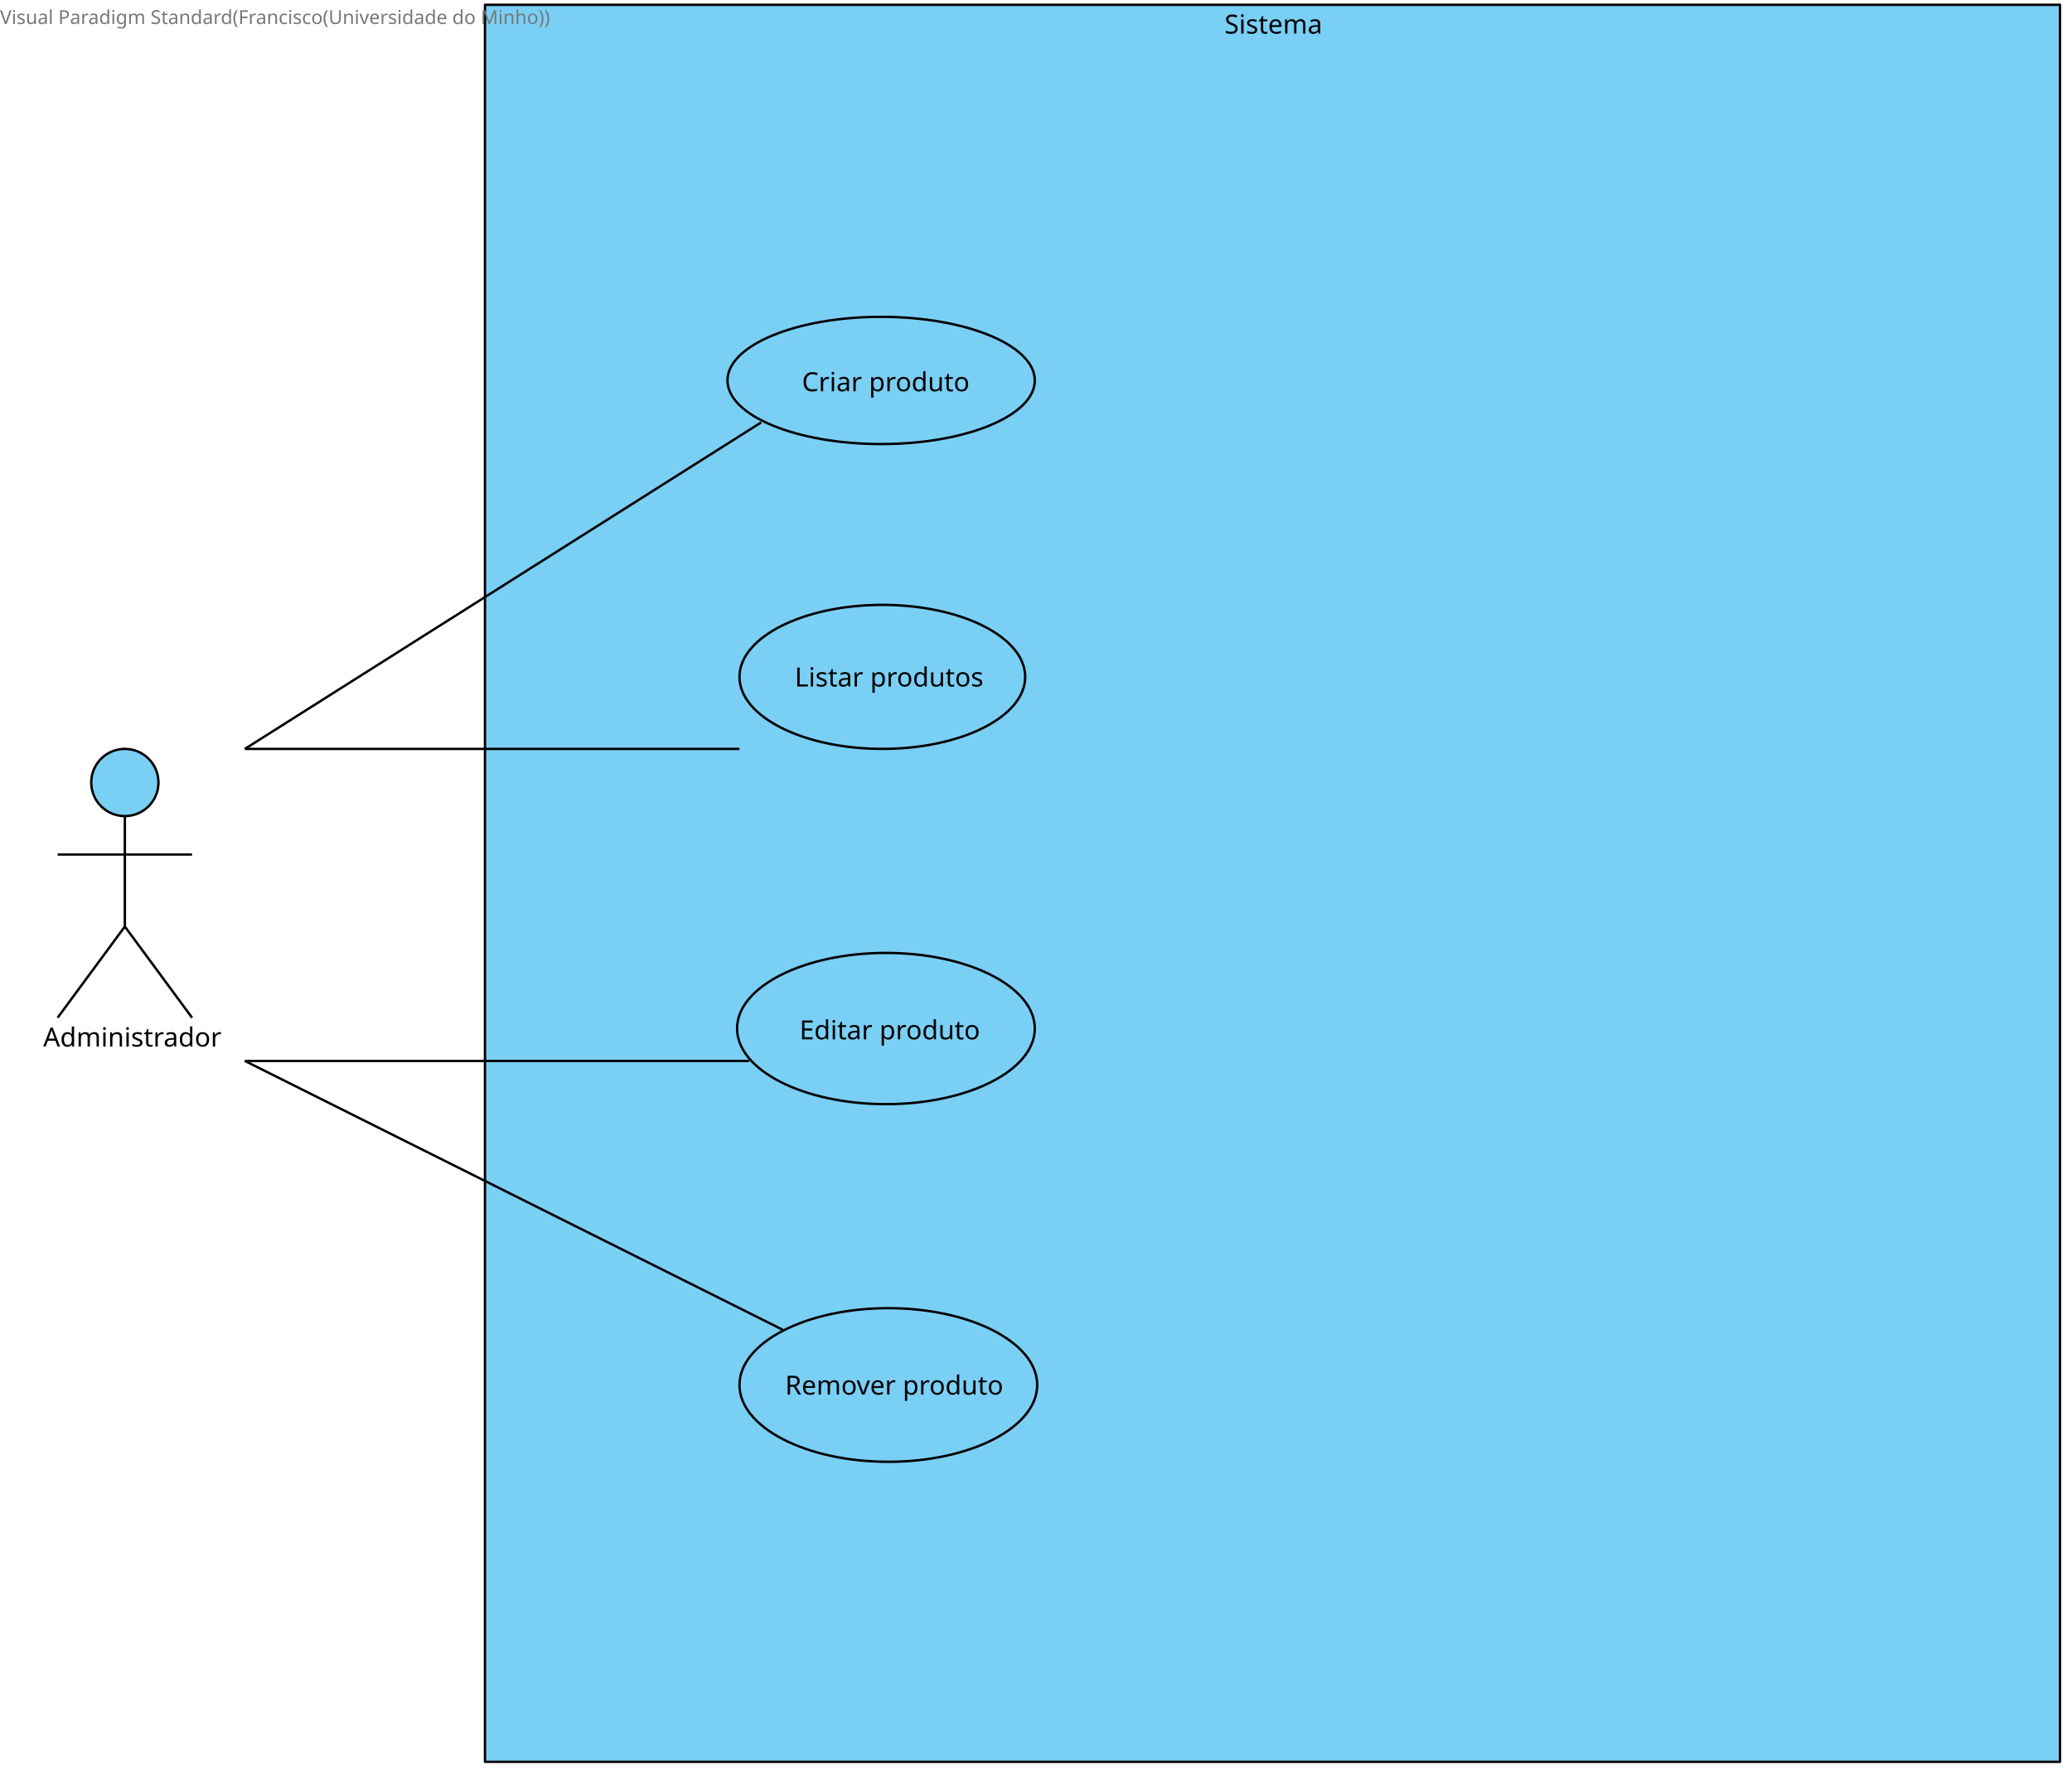
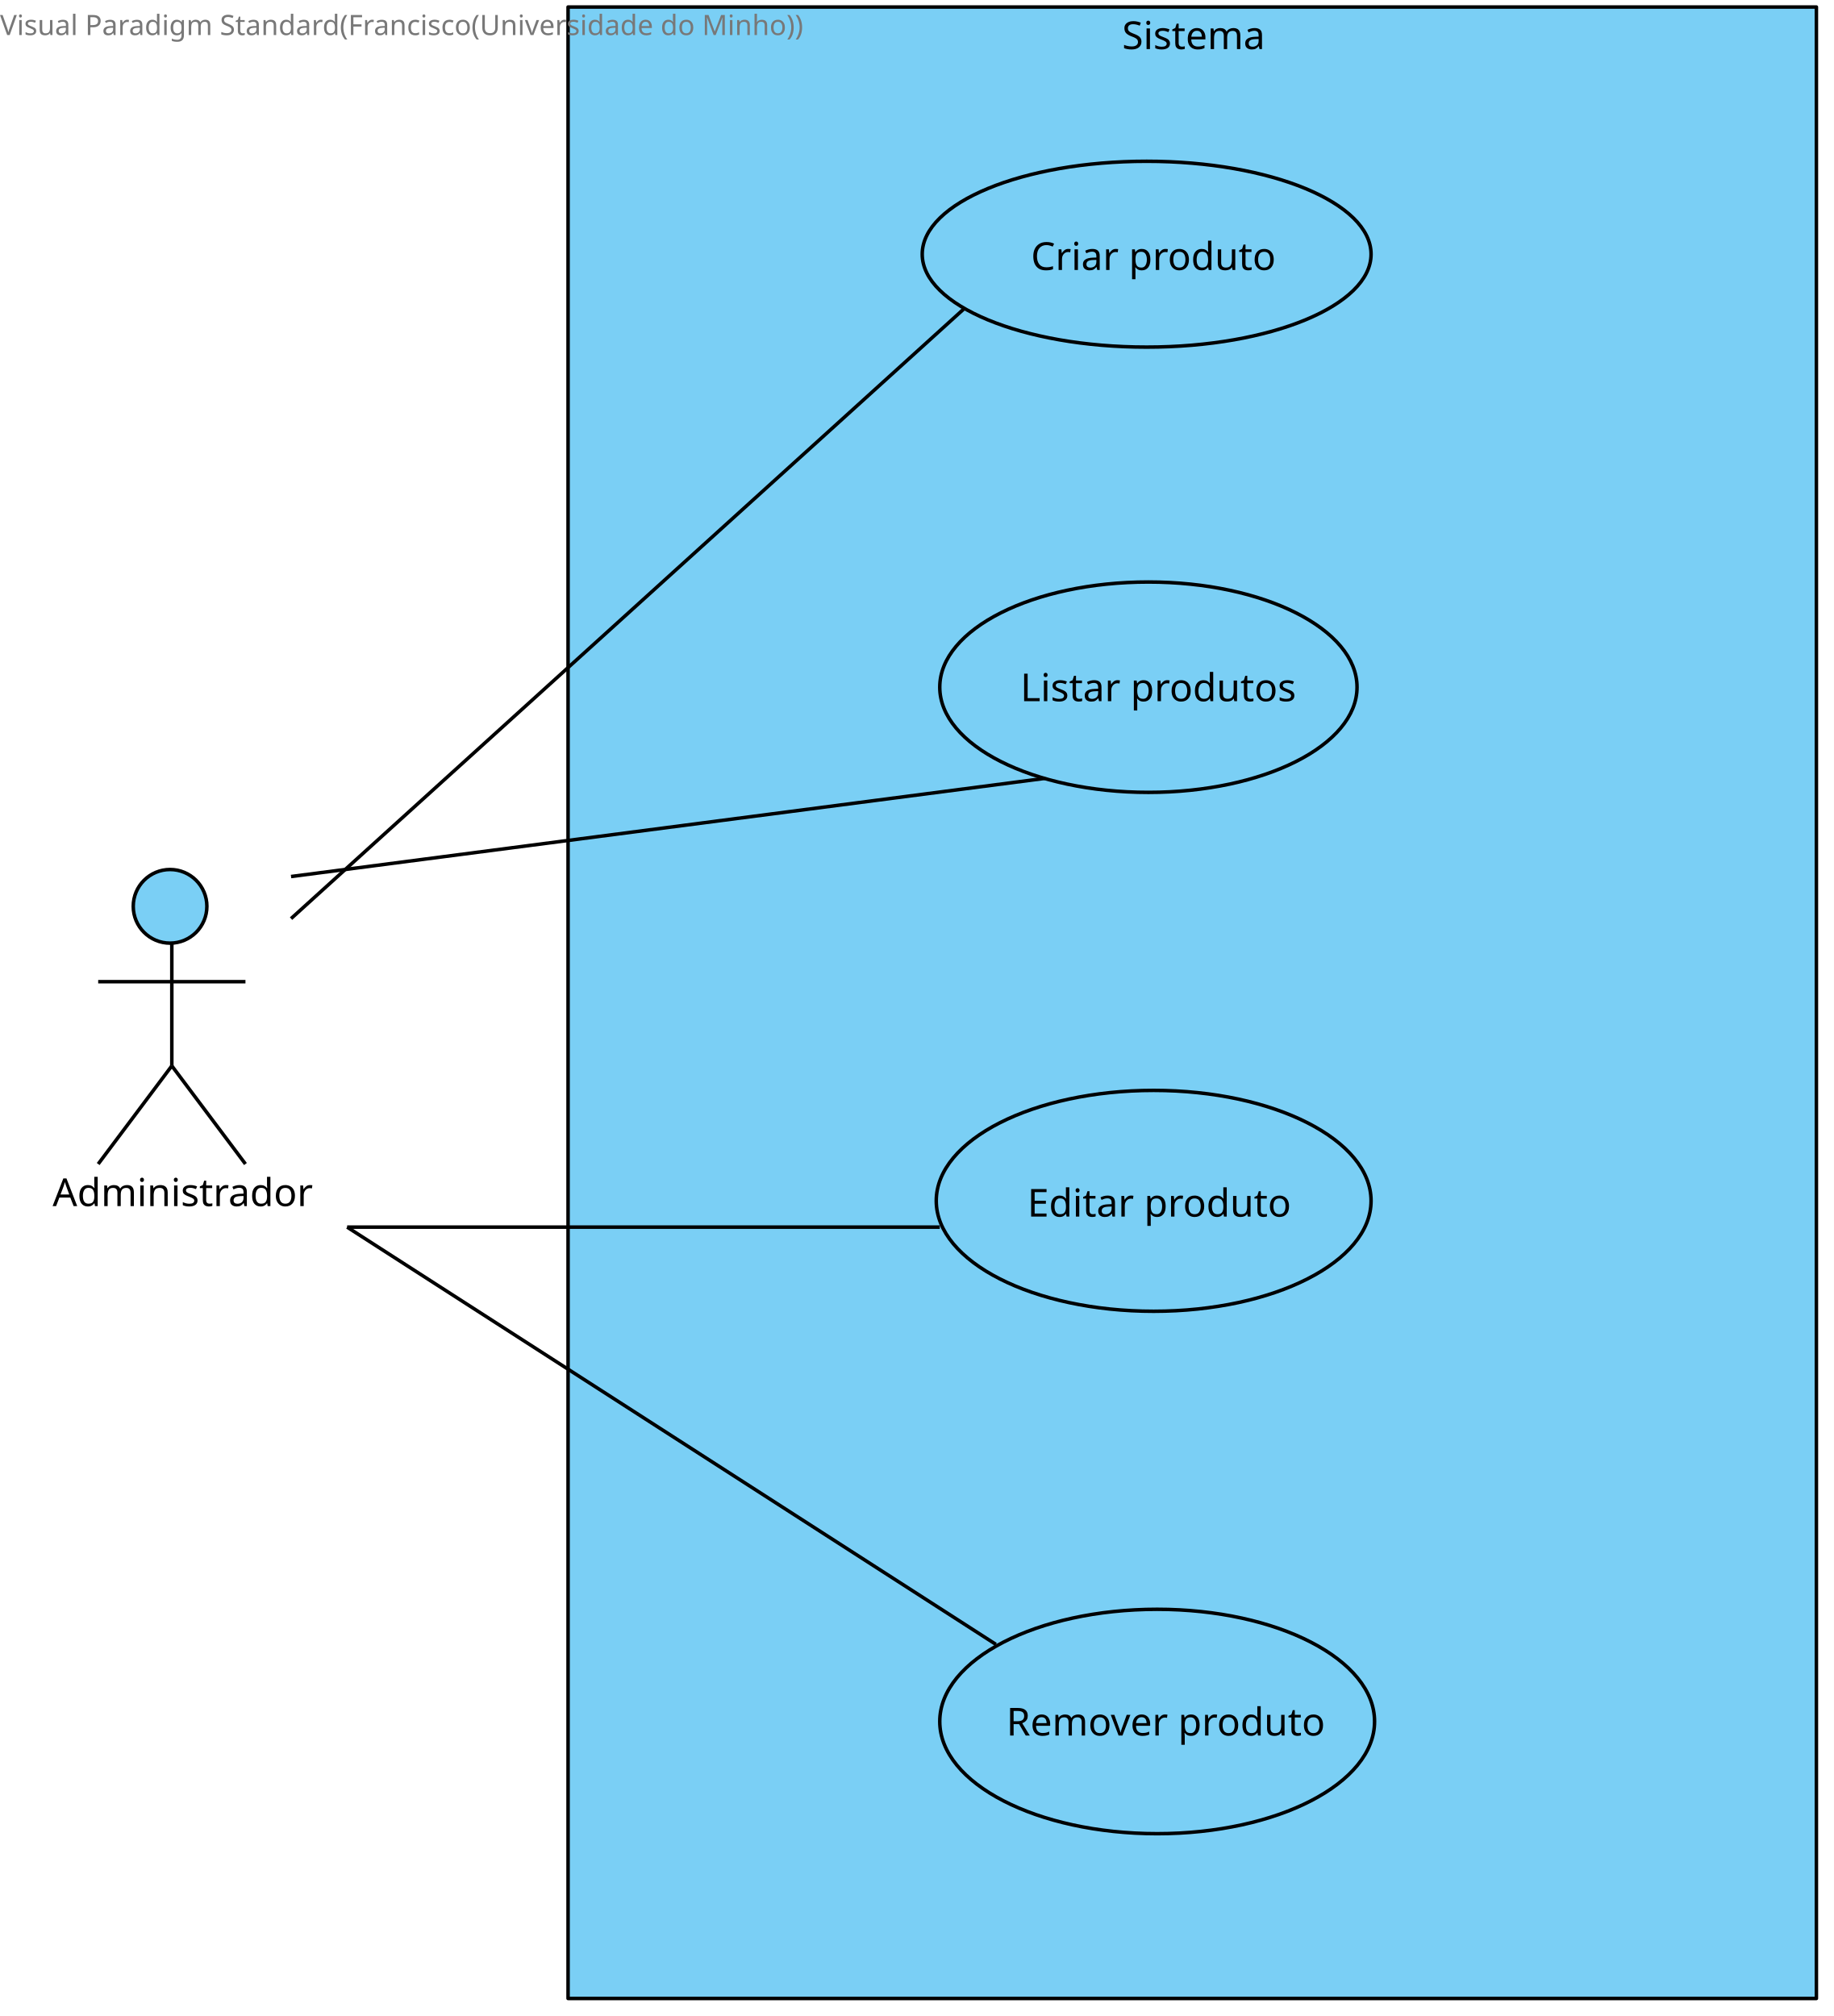
- <svg xmlns="http://www.w3.org/2000/svg" fill-opacity="0" color-rendering="auto" color-interpolation="auto" text-rendering="auto" stroke="rgb(0,0,0)" stroke-linecap="square" width="863" stroke-miterlimit="10" shape-rendering="auto" stroke-opacity="0" fill="rgb(0,0,0)" stroke-dasharray="none" font-weight="normal" stroke-width="1" height="739" font-family="'Dialog'" font-style="normal" stroke-linejoin="miter" font-size="12px" stroke-dashoffset="0" image-rendering="auto">
+ <svg xmlns="http://www.w3.org/2000/svg" fill-opacity="0" color-rendering="auto" color-interpolation="auto" text-rendering="auto" stroke="rgb(0,0,0)" stroke-linecap="square" width="523" stroke-miterlimit="10" shape-rendering="auto" stroke-opacity="0" fill="rgb(0,0,0)" stroke-dasharray="none" font-weight="normal" stroke-width="1" height="575" font-family="'Dialog'" font-style="normal" stroke-linejoin="miter" font-size="12px" stroke-dashoffset="0" image-rendering="auto">
  <defs id="genericDefs" />
  <g>
    <defs id="defs1">
      <clipPath clipPathUnits="userSpaceOnUse" id="clipPath1">
-         <path d="M-7 -7 L668 -7 L668 744 L-7 744 L-7 -7 Z" />
+         <path d="M-7 -7 L368 -7 L368 580 L-7 580 L-7 -7 Z" />
      </clipPath>
      <clipPath clipPathUnits="userSpaceOnUse" id="clipPath2">
-         <path d="M0 0 L0 733 L657 733 L657 0 Z" />
+         <path d="M0 0 L0 569 L357 569 L357 0 Z" />
      </clipPath>
      <clipPath clipPathUnits="userSpaceOnUse" id="clipPath3">
-         <path d="M-7 -7 L111 -7 L111 123 L-7 123 L-7 -7 Z" />
+         <path d="M-7 -7 L78 -7 L78 95 L-7 95 L-7 -7 Z" />
      </clipPath>
      <clipPath clipPathUnits="userSpaceOnUse" id="clipPath4">
        <path d="M-7 -7 L139 -7 L139 64 L-7 64 L-7 -7 Z" />
      </clipPath>
      <clipPath clipPathUnits="userSpaceOnUse" id="clipPath5">
        <path d="M0 0 L0 53 L128 53 L128 0 Z" />
      </clipPath>
      <clipPath clipPathUnits="userSpaceOnUse" id="clipPath6">
        <path d="M-7 -7 L130 -7 L130 71 L-7 71 L-7 -7 Z" />
      </clipPath>
      <clipPath clipPathUnits="userSpaceOnUse" id="clipPath7">
        <path d="M0 0 L0 60 L119 60 L119 0 Z" />
      </clipPath>
      <clipPath clipPathUnits="userSpaceOnUse" id="clipPath8">
        <path d="M-7 -7 L135 -7 L135 74 L-7 74 L-7 -7 Z" />
      </clipPath>
      <clipPath clipPathUnits="userSpaceOnUse" id="clipPath9">
        <path d="M0 0 L0 63 L124 63 L124 0 Z" />
      </clipPath>
      <clipPath clipPathUnits="userSpaceOnUse" id="clipPath10">
        <path d="M-7 -7 L135 -7 L135 75 L-7 75 L-7 -7 Z" />
      </clipPath>
      <clipPath clipPathUnits="userSpaceOnUse" id="clipPath11">
        <path d="M0 0 L0 64 L124 64 L124 0 Z" />
      </clipPath>
      <clipPath clipPathUnits="userSpaceOnUse" id="clipPath12">
        <path d="M-95 -16 L190 -16 L190 32 L-95 32 L-95 -16 Z" />
      </clipPath>
      <clipPath clipPathUnits="userSpaceOnUse" id="clipPath13">
-         <path d="M0 0 L319 0 L319 240 L0 240 L0 0 Z" />
+         <path d="M0 0 L296 0 L296 278 L0 278 L0 0 Z" />
      </clipPath>
      <clipPath clipPathUnits="userSpaceOnUse" id="clipPath14">
-         <path d="M0 0 L0 240 L319 240 L319 0 Z" />
+         <path d="M0 0 L0 278 L296 278 L296 0 Z" />
      </clipPath>
      <clipPath clipPathUnits="userSpaceOnUse" id="clipPath15">
-         <path d="M0 0 L310 0 L310 104 L0 104 L0 0 Z" />
+         <path d="M0 0 L319 0 L319 132 L0 132 L0 0 Z" />
      </clipPath>
      <clipPath clipPathUnits="userSpaceOnUse" id="clipPath16">
-         <path d="M0 0 L0 104 L310 104 L310 0 Z" />
+         <path d="M0 0 L0 132 L319 132 L319 0 Z" />
      </clipPath>
      <clipPath clipPathUnits="userSpaceOnUse" id="clipPath17">
-         <path d="M0 0 L314 0 L314 104 L0 104 L0 0 Z" />
+         <path d="M0 0 L273 0 L273 104 L0 104 L0 0 Z" />
      </clipPath>
      <clipPath clipPathUnits="userSpaceOnUse" id="clipPath18">
-         <path d="M0 0 L0 32 L48 32 L48 48 L0 48 L0 104 L314 104 L314 0 Z" />
+         <path d="M0 0 L0 32 L48 32 L48 48 L0 48 L0 104 L273 104 L273 0 Z" />
      </clipPath>
      <clipPath clipPathUnits="userSpaceOnUse" id="clipPath19">
-         <path d="M0 0 L328 0 L328 216 L0 216 L0 0 Z" />
+         <path d="M0 0 L289 0 L289 223 L0 223 L0 0 Z" />
      </clipPath>
      <clipPath clipPathUnits="userSpaceOnUse" id="clipPath20">
-         <path d="M0 0 L0 32 L48 32 L48 48 L0 48 L0 216 L328 216 L328 0 Z" />
+         <path d="M0 0 L0 32 L48 32 L48 48 L0 48 L0 223 L289 223 L289 0 Z" />
      </clipPath>
    </defs>
    <g fill="white" text-rendering="geometricPrecision" fill-opacity="1" stroke-opacity="1" stroke="white">
-       <rect x="0" width="863" height="739" y="0" stroke="none" />
+       <rect x="0" width="523" height="575" y="0" stroke="none" />
    </g>
-     <g font-size="11px" transform="translate(202,2)" fill-opacity="1" fill="rgb(122,207,245)" text-rendering="geometricPrecision" image-rendering="optimizeQuality" font-family="sans-serif" stroke="rgb(122,207,245)" stroke-opacity="1">
-       <rect x="0" width="656" height="732" y="0" clip-path="url(#clipPath1)" stroke="none" />
+     <g font-size="11px" transform="translate(162,2)" fill-opacity="1" fill="rgb(122,207,245)" text-rendering="geometricPrecision" image-rendering="optimizeQuality" font-family="sans-serif" stroke="rgb(122,207,245)" stroke-opacity="1">
+       <rect x="0" width="356" height="568" y="0" clip-path="url(#clipPath1)" stroke="none" />
    </g>
-     <g stroke-linecap="butt" font-size="11px" transform="translate(202,2)" fill-opacity="1" fill="black" text-rendering="geometricPrecision" image-rendering="optimizeQuality" font-family="sans-serif" stroke-linejoin="round" stroke="black" stroke-opacity="1" stroke-miterlimit="0">
-       <rect fill="none" x="0" width="656" height="732" y="0" clip-path="url(#clipPath1)" />
+     <g stroke-linecap="butt" font-size="11px" transform="translate(162,2)" fill-opacity="1" fill="black" text-rendering="geometricPrecision" image-rendering="optimizeQuality" font-family="sans-serif" stroke-linejoin="round" stroke="black" stroke-opacity="1" stroke-miterlimit="0">
+       <rect fill="none" x="0" width="356" height="568" y="0" clip-path="url(#clipPath1)" />
    </g>
-     <g font-size="11px" transform="translate(202,2)" fill-opacity="1" fill="black" text-rendering="geometricPrecision" image-rendering="optimizeQuality" font-family="sans-serif" stroke="black" stroke-opacity="1">
-       <text x="308" xml:space="preserve" y="12" clip-path="url(#clipPath2)" stroke="none">Sistema</text>
+     <g font-size="11px" transform="translate(162,2)" fill-opacity="1" fill="black" text-rendering="geometricPrecision" image-rendering="optimizeQuality" font-family="sans-serif" stroke="black" stroke-opacity="1">
+       <text x="158" xml:space="preserve" y="12" clip-path="url(#clipPath2)" stroke="none">Sistema</text>
    </g>
-     <g font-size="11px" transform="translate(2,312)" fill-opacity="1" fill="rgb(122,207,245)" text-rendering="geometricPrecision" image-rendering="optimizeQuality" font-family="sans-serif" stroke="rgb(122,207,245)" stroke-opacity="1">
-       <circle r="14" clip-path="url(#clipPath3)" cx="50" cy="14" stroke="none" />
+     <g font-size="11px" transform="translate(16,248)" fill-opacity="1" fill="rgb(122,207,245)" text-rendering="geometricPrecision" image-rendering="optimizeQuality" font-family="sans-serif" stroke="rgb(122,207,245)" stroke-opacity="1">
+       <circle r="10.5" clip-path="url(#clipPath3)" cx="32.5" cy="10.5" stroke="none" />
    </g>
-     <g stroke-linecap="butt" font-size="11px" transform="translate(2,312)" fill-opacity="1" fill="black" text-rendering="geometricPrecision" image-rendering="optimizeQuality" font-family="sans-serif" stroke-linejoin="round" stroke="black" stroke-opacity="1" stroke-miterlimit="0">
-       <circle fill="none" r="14" clip-path="url(#clipPath3)" cx="50" cy="14" />
-       <line y2="74" fill="none" x1="50" clip-path="url(#clipPath3)" x2="50" y1="28" />
-       <line y2="44" fill="none" x1="22" clip-path="url(#clipPath3)" x2="78" y1="44" />
-       <line y2="112" fill="none" x1="50" clip-path="url(#clipPath3)" x2="22" y1="74" />
-       <line y2="112" fill="none" x1="50" clip-path="url(#clipPath3)" x2="78" y1="74" />
+     <g stroke-linecap="butt" font-size="11px" transform="translate(16,248)" fill-opacity="1" fill="black" text-rendering="geometricPrecision" image-rendering="optimizeQuality" font-family="sans-serif" stroke-linejoin="round" stroke="black" stroke-opacity="1" stroke-miterlimit="0">
+       <circle fill="none" r="10.5" clip-path="url(#clipPath3)" cx="32.5" cy="10.5" />
+       <line y2="56" fill="none" x1="33" clip-path="url(#clipPath3)" x2="33" y1="21" />
+       <line y2="32" fill="none" x1="12" clip-path="url(#clipPath3)" x2="54" y1="32" />
+       <line y2="84" fill="none" x1="33" clip-path="url(#clipPath3)" x2="12" y1="56" />
+       <line y2="84" fill="none" x1="33" clip-path="url(#clipPath3)" x2="54" y1="56" />
    </g>
-     <g font-size="11px" transform="translate(303,132)" fill-opacity="1" fill="rgb(122,207,245)" text-rendering="geometricPrecision" image-rendering="optimizeQuality" font-family="sans-serif" stroke="rgb(122,207,245)" stroke-opacity="1">
+     <g font-size="11px" transform="translate(263,46)" fill-opacity="1" fill="rgb(122,207,245)" text-rendering="geometricPrecision" image-rendering="optimizeQuality" font-family="sans-serif" stroke="rgb(122,207,245)" stroke-opacity="1">
      <ellipse rx="64" ry="26.5" clip-path="url(#clipPath4)" cx="64" cy="26.5" stroke="none" />
    </g>
-     <g stroke-linecap="butt" font-size="11px" transform="translate(303,132)" fill-opacity="1" fill="black" text-rendering="geometricPrecision" image-rendering="optimizeQuality" font-family="sans-serif" stroke-linejoin="round" stroke="black" stroke-opacity="1" stroke-miterlimit="0">
+     <g stroke-linecap="butt" font-size="11px" transform="translate(263,46)" fill-opacity="1" fill="black" text-rendering="geometricPrecision" image-rendering="optimizeQuality" font-family="sans-serif" stroke-linejoin="round" stroke="black" stroke-opacity="1" stroke-miterlimit="0">
      <ellipse rx="64" fill="none" ry="26.5" clip-path="url(#clipPath4)" cx="64" cy="26.5" />
    </g>
-     <g font-size="11px" transform="translate(303,132)" fill-opacity="1" fill="black" text-rendering="geometricPrecision" image-rendering="optimizeQuality" font-family="sans-serif" stroke="black" stroke-opacity="1">
+     <g font-size="11px" transform="translate(263,46)" fill-opacity="1" fill="black" text-rendering="geometricPrecision" image-rendering="optimizeQuality" font-family="sans-serif" stroke="black" stroke-opacity="1">
      <text x="31" xml:space="preserve" y="31" clip-path="url(#clipPath5)" stroke="none">Criar produto</text>
    </g>
-     <g font-size="11px" transform="translate(308,252)" fill-opacity="1" fill="rgb(122,207,245)" text-rendering="geometricPrecision" image-rendering="optimizeQuality" font-family="sans-serif" stroke="rgb(122,207,245)" stroke-opacity="1">
+     <g font-size="11px" transform="translate(268,166)" fill-opacity="1" fill="rgb(122,207,245)" text-rendering="geometricPrecision" image-rendering="optimizeQuality" font-family="sans-serif" stroke="rgb(122,207,245)" stroke-opacity="1">
      <ellipse rx="59.5" ry="30" clip-path="url(#clipPath6)" cx="59.5" cy="30" stroke="none" />
    </g>
-     <g stroke-linecap="butt" font-size="11px" transform="translate(308,252)" fill-opacity="1" fill="black" text-rendering="geometricPrecision" image-rendering="optimizeQuality" font-family="sans-serif" stroke-linejoin="round" stroke="black" stroke-opacity="1" stroke-miterlimit="0">
+     <g stroke-linecap="butt" font-size="11px" transform="translate(268,166)" fill-opacity="1" fill="black" text-rendering="geometricPrecision" image-rendering="optimizeQuality" font-family="sans-serif" stroke-linejoin="round" stroke="black" stroke-opacity="1" stroke-miterlimit="0">
      <ellipse rx="59.5" fill="none" ry="30" clip-path="url(#clipPath6)" cx="59.5" cy="30" />
    </g>
-     <g font-size="11px" transform="translate(308,252)" fill-opacity="1" fill="black" text-rendering="geometricPrecision" image-rendering="optimizeQuality" font-family="sans-serif" stroke="black" stroke-opacity="1">
+     <g font-size="11px" transform="translate(268,166)" fill-opacity="1" fill="black" text-rendering="geometricPrecision" image-rendering="optimizeQuality" font-family="sans-serif" stroke="black" stroke-opacity="1">
      <text x="23" xml:space="preserve" y="34" clip-path="url(#clipPath7)" stroke="none">Listar produtos</text>
    </g>
-     <g font-size="11px" transform="translate(307,397)" fill-opacity="1" fill="rgb(122,207,245)" text-rendering="geometricPrecision" image-rendering="optimizeQuality" font-family="sans-serif" stroke="rgb(122,207,245)" stroke-opacity="1">
+     <g font-size="11px" transform="translate(267,311)" fill-opacity="1" fill="rgb(122,207,245)" text-rendering="geometricPrecision" image-rendering="optimizeQuality" font-family="sans-serif" stroke="rgb(122,207,245)" stroke-opacity="1">
      <ellipse rx="62" ry="31.5" clip-path="url(#clipPath8)" cx="62" cy="31.5" stroke="none" />
    </g>
-     <g stroke-linecap="butt" font-size="11px" transform="translate(307,397)" fill-opacity="1" fill="black" text-rendering="geometricPrecision" image-rendering="optimizeQuality" font-family="sans-serif" stroke-linejoin="round" stroke="black" stroke-opacity="1" stroke-miterlimit="0">
+     <g stroke-linecap="butt" font-size="11px" transform="translate(267,311)" fill-opacity="1" fill="black" text-rendering="geometricPrecision" image-rendering="optimizeQuality" font-family="sans-serif" stroke-linejoin="round" stroke="black" stroke-opacity="1" stroke-miterlimit="0">
      <ellipse rx="62" fill="none" ry="31.5" clip-path="url(#clipPath8)" cx="62" cy="31.5" />
    </g>
-     <g font-size="11px" transform="translate(307,397)" fill-opacity="1" fill="black" text-rendering="geometricPrecision" image-rendering="optimizeQuality" font-family="sans-serif" stroke="black" stroke-opacity="1">
+     <g font-size="11px" transform="translate(267,311)" fill-opacity="1" fill="black" text-rendering="geometricPrecision" image-rendering="optimizeQuality" font-family="sans-serif" stroke="black" stroke-opacity="1">
      <text x="26" xml:space="preserve" y="36" clip-path="url(#clipPath9)" stroke="none">Editar produto</text>
    </g>
-     <g font-size="11px" transform="translate(308,545)" fill-opacity="1" fill="rgb(122,207,245)" text-rendering="geometricPrecision" image-rendering="optimizeQuality" font-family="sans-serif" stroke="rgb(122,207,245)" stroke-opacity="1">
+     <g font-size="11px" transform="translate(268,459)" fill-opacity="1" fill="rgb(122,207,245)" text-rendering="geometricPrecision" image-rendering="optimizeQuality" font-family="sans-serif" stroke="rgb(122,207,245)" stroke-opacity="1">
      <ellipse rx="62" ry="32" clip-path="url(#clipPath10)" cx="62" cy="32" stroke="none" />
    </g>
-     <g stroke-linecap="butt" font-size="11px" transform="translate(308,545)" fill-opacity="1" fill="black" text-rendering="geometricPrecision" image-rendering="optimizeQuality" font-family="sans-serif" stroke-linejoin="round" stroke="black" stroke-opacity="1" stroke-miterlimit="0">
+     <g stroke-linecap="butt" font-size="11px" transform="translate(268,459)" fill-opacity="1" fill="black" text-rendering="geometricPrecision" image-rendering="optimizeQuality" font-family="sans-serif" stroke-linejoin="round" stroke="black" stroke-opacity="1" stroke-miterlimit="0">
      <ellipse rx="62" fill="none" ry="32" clip-path="url(#clipPath10)" cx="62" cy="32" />
    </g>
-     <g font-size="11px" transform="translate(308,545)" fill-opacity="1" fill="black" text-rendering="geometricPrecision" image-rendering="optimizeQuality" font-family="sans-serif" stroke="black" stroke-opacity="1">
+     <g font-size="11px" transform="translate(268,459)" fill-opacity="1" fill="black" text-rendering="geometricPrecision" image-rendering="optimizeQuality" font-family="sans-serif" stroke="black" stroke-opacity="1">
      <text x="19" xml:space="preserve" y="36" clip-path="url(#clipPath11)" stroke="none">Remover produto</text>
    </g>
-     <g font-size="11px" transform="translate(5,424)" fill-opacity="1" fill="black" text-rendering="geometricPrecision" image-rendering="optimizeQuality" font-family="sans-serif" stroke="black" stroke-opacity="1">
+     <g font-size="11px" transform="translate(2,332)" fill-opacity="1" fill="black" text-rendering="geometricPrecision" image-rendering="optimizeQuality" font-family="sans-serif" stroke="black" stroke-opacity="1">
      <text x="13" xml:space="preserve" y="12" clip-path="url(#clipPath12)" stroke="none">Administrador</text>
    </g>
-     <g stroke-linecap="butt" font-size="11px" transform="translate(52,126)" fill-opacity="1" fill="black" text-rendering="geometricPrecision" image-rendering="optimizeQuality" font-family="sans-serif" stroke-linejoin="round" stroke="black" stroke-opacity="1">
-       <line y2="50" fill="none" x1="50" clip-path="url(#clipPath14)" x2="265" y1="186" />
+     <g stroke-linecap="butt" font-size="11px" transform="translate(33,38)" fill-opacity="1" fill="black" text-rendering="geometricPrecision" image-rendering="optimizeQuality" font-family="sans-serif" stroke-linejoin="round" stroke="black" stroke-opacity="1">
+       <line y2="50" fill="none" x1="50" clip-path="url(#clipPath14)" x2="242" y1="224" />
    </g>
-     <g stroke-linecap="butt" font-size="11px" transform="translate(52,262)" fill-opacity="1" fill="black" text-rendering="geometricPrecision" image-rendering="optimizeQuality" font-family="sans-serif" stroke-linejoin="round" stroke="black" stroke-opacity="1">
-       <line y2="50" fill="none" x1="50" clip-path="url(#clipPath16)" x2="256" y1="50" />
+     <g stroke-linecap="butt" font-size="11px" transform="translate(33,172)" fill-opacity="1" fill="black" text-rendering="geometricPrecision" image-rendering="optimizeQuality" font-family="sans-serif" stroke-linejoin="round" stroke="black" stroke-opacity="1">
+       <line y2="50" fill="none" x1="50" clip-path="url(#clipPath16)" x2="265" y1="78" />
    </g>
-     <g stroke-linecap="butt" font-size="11px" transform="translate(52,392)" fill-opacity="1" fill="black" text-rendering="geometricPrecision" image-rendering="optimizeQuality" font-family="sans-serif" stroke-linejoin="round" stroke="black" stroke-opacity="1">
-       <line y2="50" fill="none" x1="50" clip-path="url(#clipPath18)" x2="260" y1="50" />
+     <g stroke-linecap="butt" font-size="11px" transform="translate(49,300)" fill-opacity="1" fill="black" text-rendering="geometricPrecision" image-rendering="optimizeQuality" font-family="sans-serif" stroke-linejoin="round" stroke="black" stroke-opacity="1">
+       <line y2="50" fill="none" x1="50" clip-path="url(#clipPath18)" x2="219" y1="50" />
    </g>
-     <g stroke-linecap="butt" font-size="11px" transform="translate(52,392)" fill-opacity="1" fill="black" text-rendering="geometricPrecision" image-rendering="optimizeQuality" font-family="sans-serif" stroke-linejoin="round" stroke="black" stroke-opacity="1">
-       <line y2="162" fill="none" x1="50" clip-path="url(#clipPath20)" x2="274" y1="50" />
+     <g stroke-linecap="butt" font-size="11px" transform="translate(49,300)" fill-opacity="1" fill="black" text-rendering="geometricPrecision" image-rendering="optimizeQuality" font-family="sans-serif" stroke-linejoin="round" stroke="black" stroke-opacity="1">
+       <line y2="169" fill="none" x1="50" clip-path="url(#clipPath20)" x2="235" y1="50" />
    </g>
    <g font-size="8px" fill-opacity="1" fill="rgb(120,120,120)" text-rendering="geometricPrecision" image-rendering="optimizeQuality" stroke="rgb(120,120,120)" stroke-opacity="1">
      <text x="0" xml:space="preserve" y="10" stroke="none">Visual Paradigm Standard(Francisco(Universidade do Minho))</text>
    </g>
  </g>
</svg>
